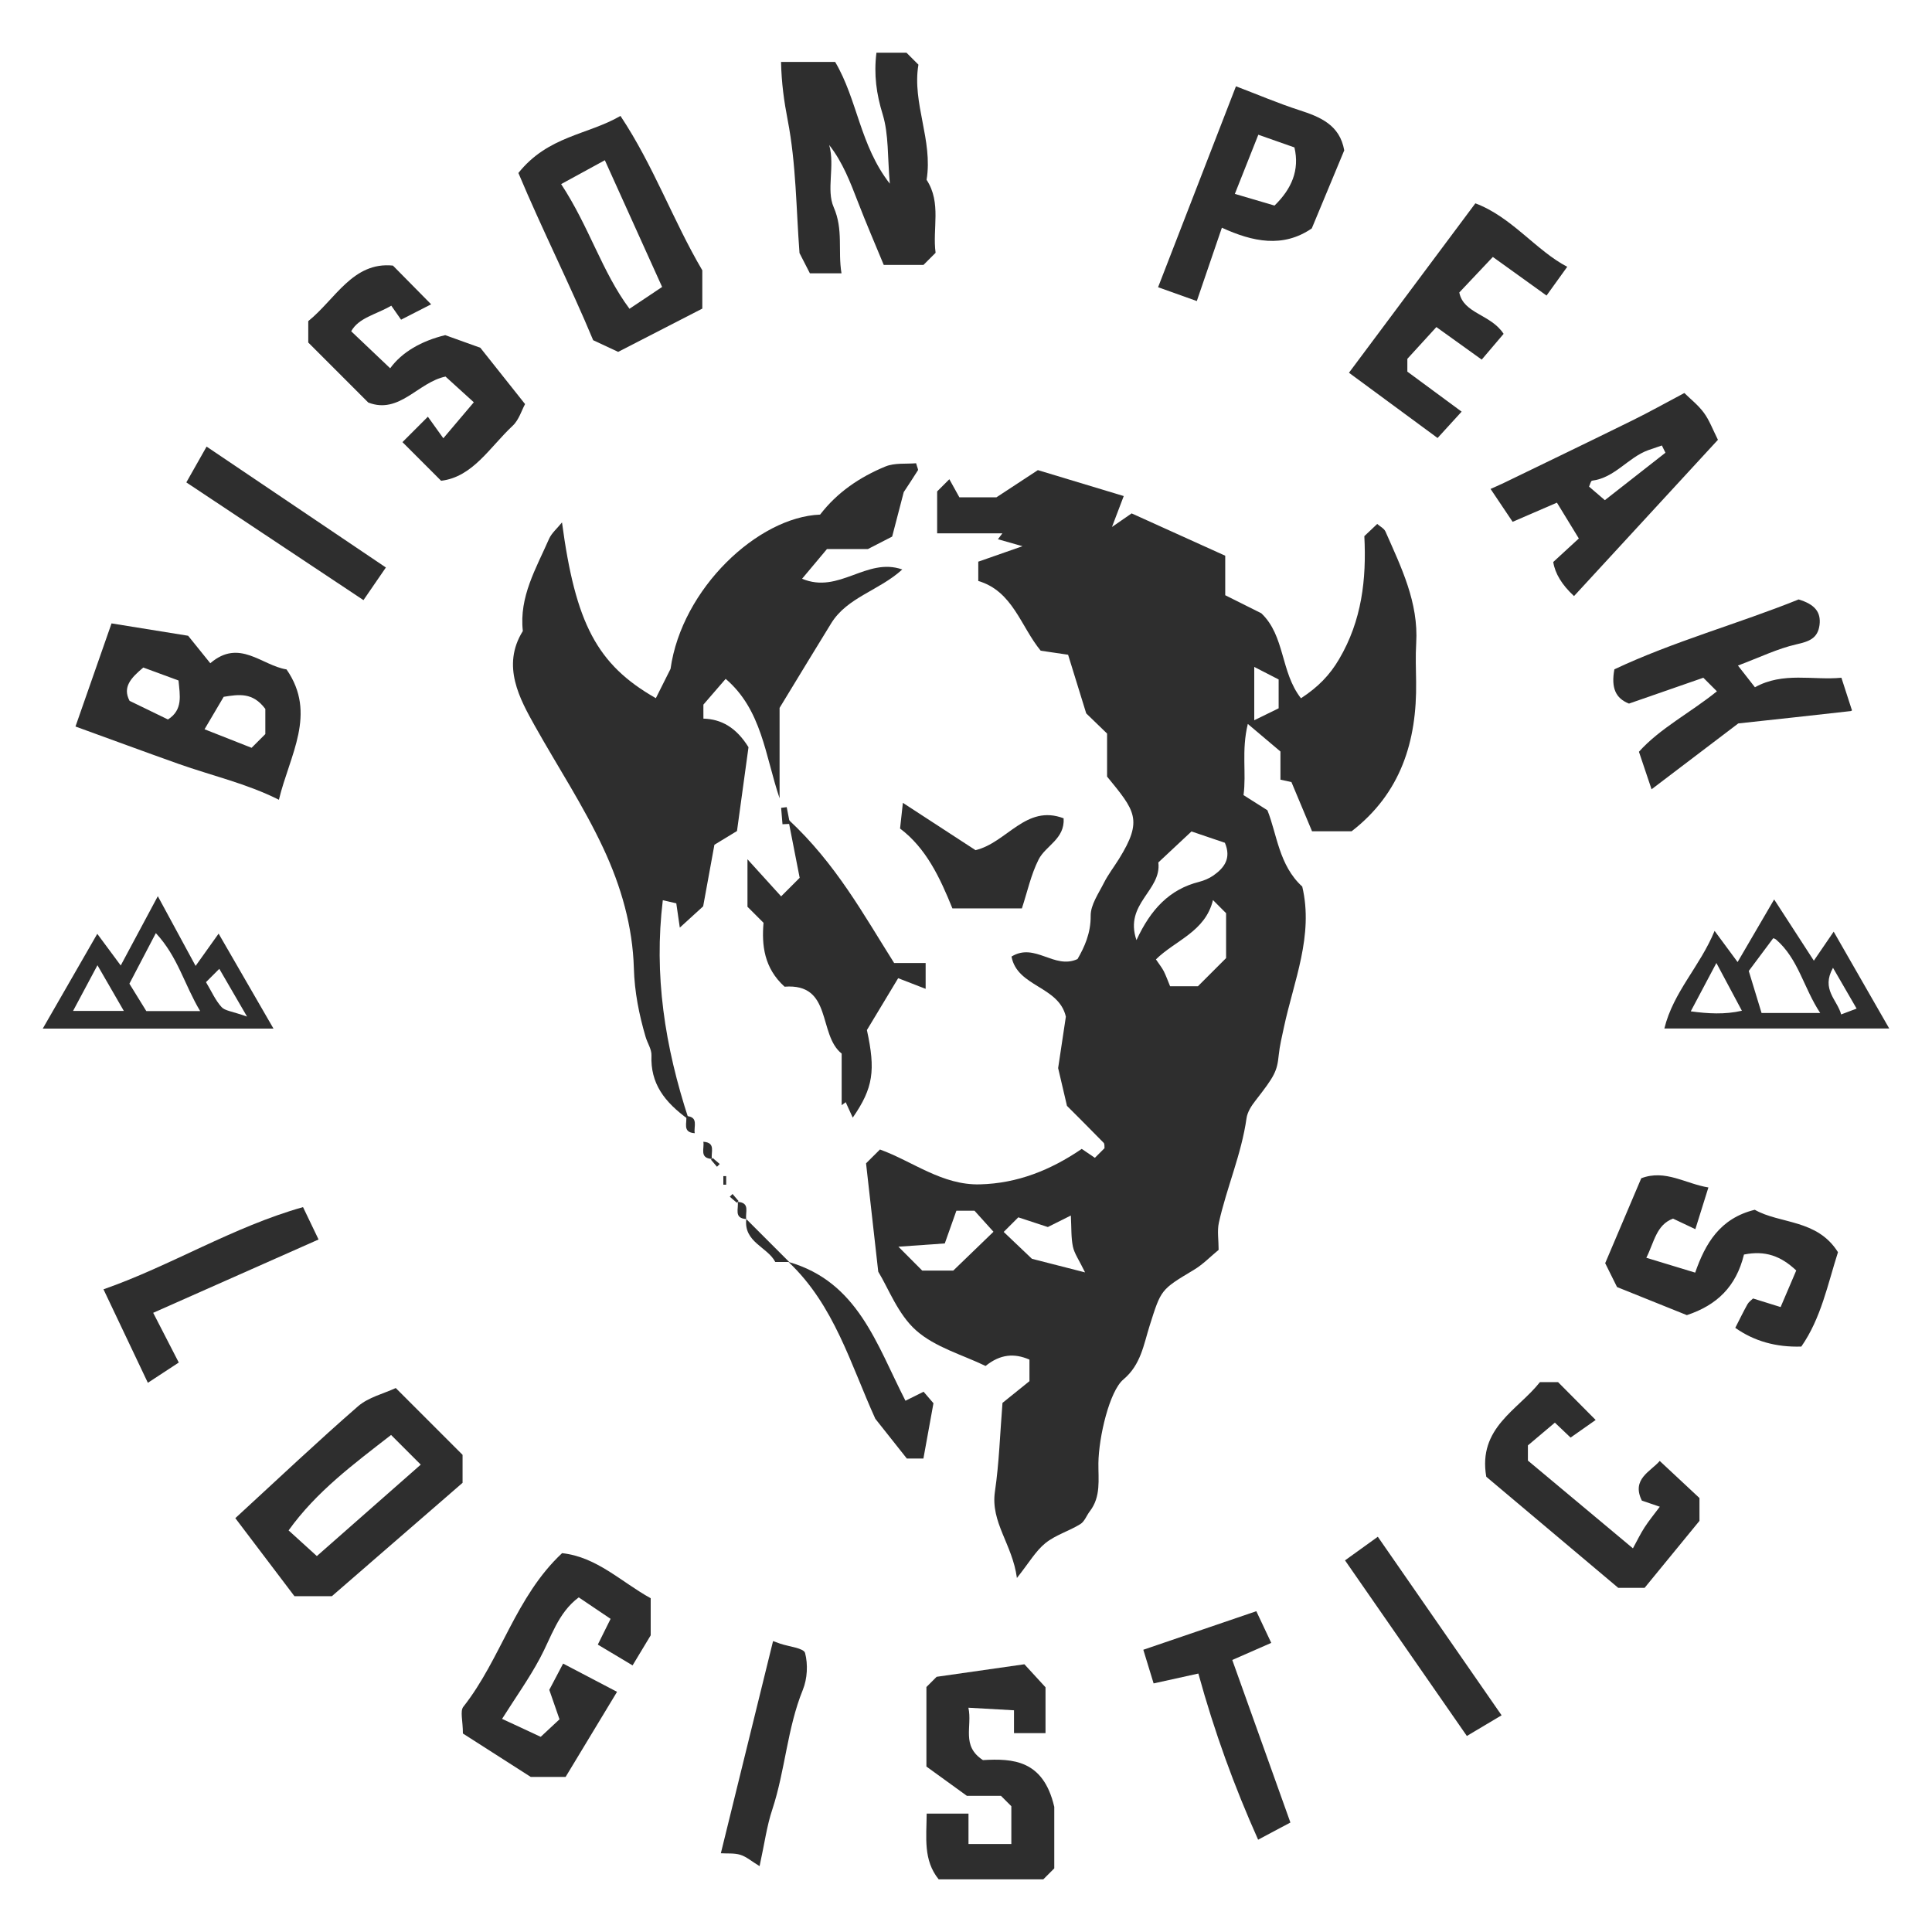
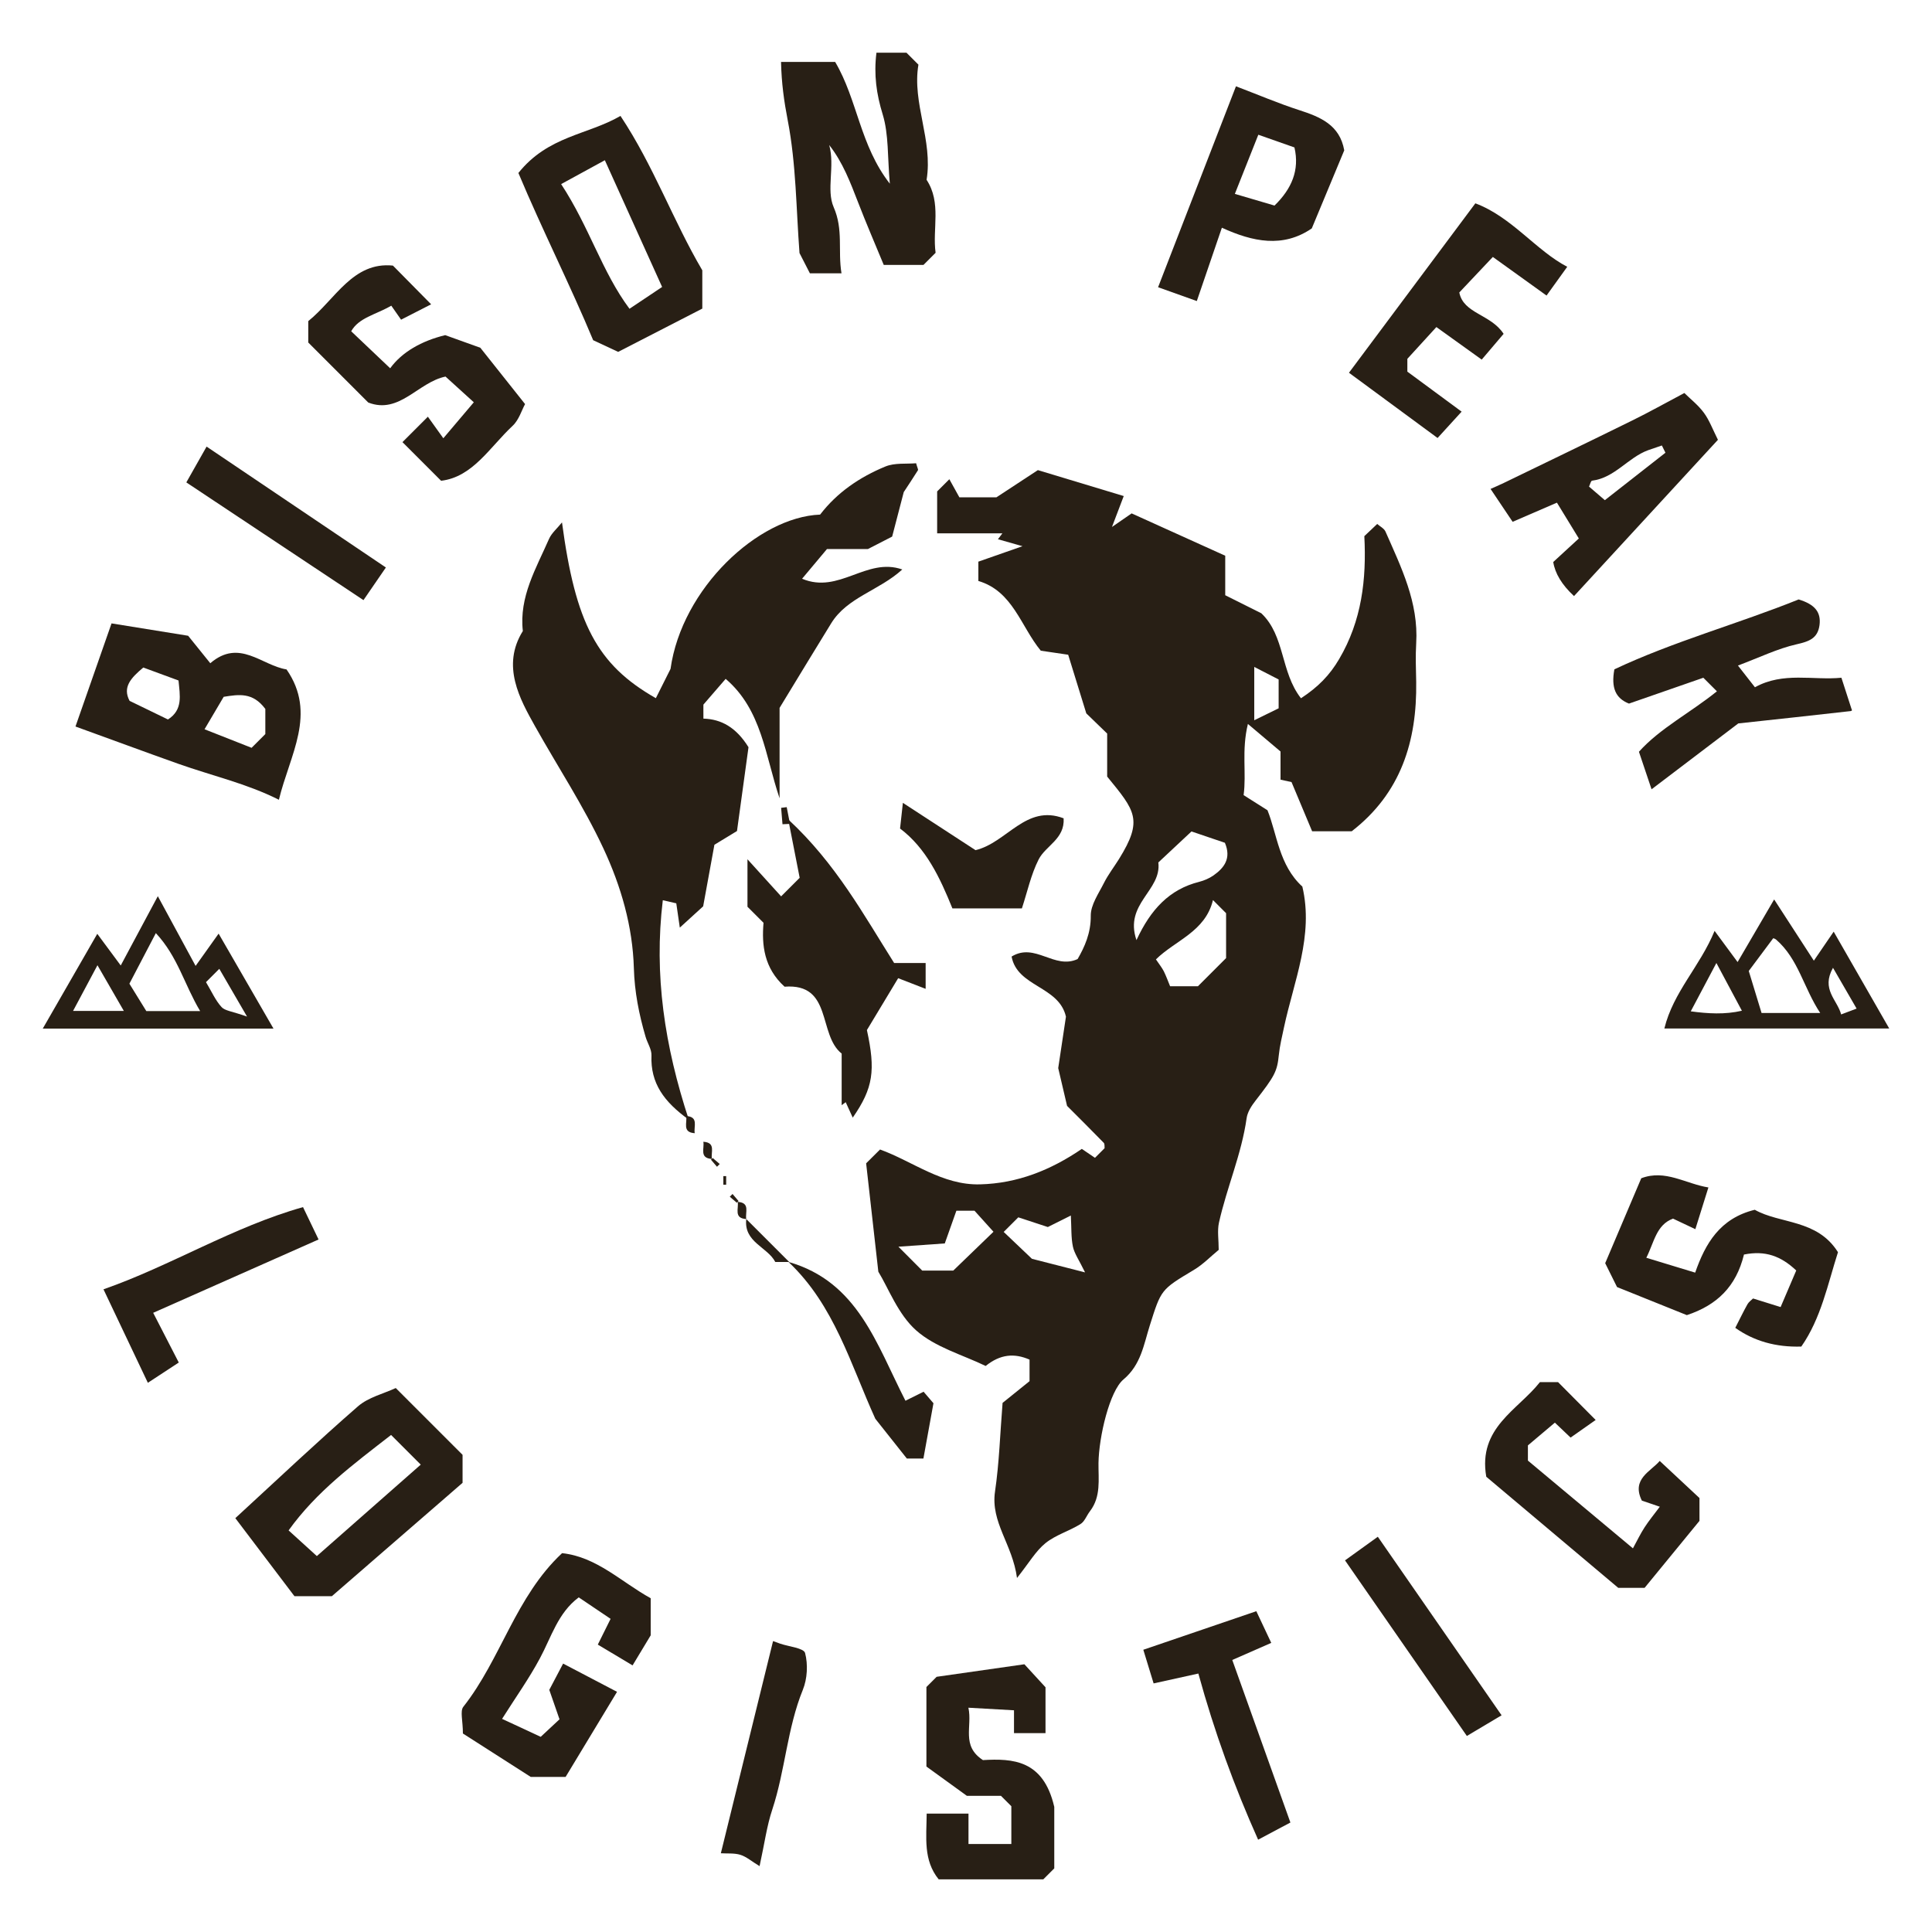
- <svg xmlns="http://www.w3.org/2000/svg" version="1.1" viewBox="0 0 225 225">
+ <svg xmlns="http://www.w3.org/2000/svg" id="Layer_1" version="1.1" viewBox="0 0 225 225">
  <defs>
    <style>
-       .cls-1 {
-         fill: #2e2e2e;
+       .st0 {
+         fill: #281f15;
      }
    </style>
  </defs>
-   <g>
-     <g id="Layer_1">
-       <g>
-         <path class="cls-1" d="M113.91,65.42c1.57-.55,2.73-.95,5.17-1.81-1.63-.46-2.25-.64-2.86-.81.17-.23.35-.46.52-.69h-7.6v-4.88c.36-.36.71-.71,1.42-1.42.45.82.91,1.65,1.17,2.11h4.31c1.73-1.13,3.3-2.16,4.83-3.17,3.47,1.05,6.72,2.03,10,3.02-.47,1.23-.76,2-1.37,3.6,1.18-.82,1.62-1.12,2.29-1.58,3.52,1.59,7.17,3.25,10.9,4.93v4.6c1.54.77,2.9,1.45,4.2,2.1,2.78,2.63,2.22,6.83,4.62,9.9,1.99-1.3,3.35-2.69,4.45-4.57,2.63-4.47,3.19-9.27,2.93-14.31.48-.46.96-.91,1.5-1.42.3.27.79.51.96.88,1.83,4.16,3.87,8.26,3.58,13.02-.09,1.49-.03,3-.01,4.5.1,6.9-1.78,12.96-7.51,17.39h-4.61c-.77-1.83-1.54-3.68-2.4-5.73-.16-.04-.61-.14-1.28-.28v-3.28c-1.2-1.01-2.28-1.93-3.8-3.21-.76,3.13-.15,5.72-.5,8.29.93.59,1.71,1.09,2.78,1.76,1.12,2.77,1.33,6.4,4.06,8.89,1.35,5.71-.99,11.01-2.14,16.41-.22,1.04-.49,2.13-.6,3.22-.19,1.9-.49,2.45-2.71,5.3-.47.6-.94,1.33-1.04,2.05-.59,4.19-2.31,8.07-3.22,12.16-.21.95-.03,1.99-.03,3.17-.91.74-1.82,1.7-2.92,2.35-3.83,2.29-3.78,2.27-5.11,6.47-.7,2.21-1.02,4.56-3.06,6.27-1.61,1.34-2.87,6.67-2.91,9.75-.02,1.91.31,3.89-.99,5.59-.39.5-.62,1.21-1.12,1.51-1.31.81-2.88,1.26-4.06,2.21-1.14.92-1.91,2.29-3.32,4.06-.53-3.95-3.09-6.47-2.56-10.07.49-3.33.59-6.72.88-10.32,1.11-.9,2.27-1.82,3.14-2.53v-2.51c-1.77-.77-3.4-.64-5.11.74-2.68-1.3-5.87-2.17-8.09-4.14-2.12-1.88-3.22-4.9-4.41-6.84-.52-4.65-.97-8.66-1.42-12.62.52-.52.99-.99,1.62-1.61,3.81,1.38,7.25,4.18,11.65,4.06,4.36-.11,8.23-1.66,11.85-4.13.55.37,1.04.7,1.53,1.04.35-.35.71-.71,1.12-1.12-.02-.18.03-.5-.1-.63-1.51-1.55-3.05-3.08-4.27-4.3-.44-1.88-.8-3.4-1.03-4.4.34-2.28.62-4.13.9-5.99-.82-3.58-5.67-3.45-6.33-7,2.74-1.68,4.98,1.55,7.69.29.8-1.39,1.55-3,1.53-5.05-.01-1.27.92-2.58,1.54-3.82.49-.97,1.17-1.85,1.75-2.78,2.84-4.57,1.88-5.61-1.38-9.6v-5.01c-.95-.91-1.9-1.84-2.43-2.35-.8-2.58-1.44-4.65-2.11-6.83-1.27-.19-2.19-.33-3.19-.47-2.32-2.81-3.25-6.94-7.27-8.12v-2.28ZM132.36,109.47c1.65-3.56,3.83-5.9,7.29-6.77.58-.15,1.17-.4,1.66-.74,1.27-.89,2.11-2,1.34-3.81-1.34-.46-2.78-.94-3.89-1.32-1.53,1.43-2.73,2.55-3.86,3.61.4,3.29-4,4.78-2.55,9.04ZM141.26,104.83c-.9,3.69-4.38,4.67-6.64,6.9.42.62.71.98.92,1.39.27.55.48,1.13.73,1.74h3.24c1.16-1.16,2.22-2.22,3.28-3.28v-5.23l-1.52-1.52ZM107.41,147.97h3.61c1.72-1.67,3.25-3.14,4.68-4.52-.75-.83-1.53-1.69-2.21-2.45h-2.11c-.47,1.33-.93,2.63-1.35,3.81-2,.14-3.56.25-5.4.38,1.14,1.14,1.96,1.96,2.78,2.79ZM126.37,148.19c-.71-1.46-1.25-2.2-1.42-3.01-.22-1.05-.16-2.15-.24-3.62-1.24.62-2.05,1.03-2.68,1.34-1.31-.43-2.45-.8-3.44-1.13-.72.72-1.19,1.19-1.7,1.7,1.18,1.12,2.36,2.25,3.29,3.13,1.9.48,3.55.9,6.18,1.58ZM148.91,79.13c-.99-.51-1.76-.9-2.84-1.46v6.21c1.05-.52,1.95-.96,2.84-1.39v-3.37Z" />
-         <path class="cls-1" d="M80.21,130.39c-2.88-2.07-4.47-4.24-4.34-7.47.03-.72-.48-1.45-.69-2.19-.76-2.6-1.28-5.19-1.36-7.97-.14-4.86-1.48-9.53-3.56-13.98-2.31-4.94-5.31-9.49-7.96-14.22-1.75-3.13-3.94-7.02-1.41-11.07-.45-3.99,1.55-7.3,3.05-10.73.3-.68.95-1.22,1.51-1.92,1.57,11.73,4.06,16.56,10.93,20.47.51-1.01,1.11-2.21,1.71-3.41,1.31-9.36,10.19-17.69,17.42-17.97,1.97-2.57,4.61-4.37,7.6-5.6,1.09-.45,2.44-.28,3.58-.38.14.53.27.73.21.82-.59.94-1.21,1.87-1.65,2.54-.49,1.88-.93,3.55-1.35,5.18-.86.44-1.68.86-2.82,1.45h-4.77c-.86,1.03-1.77,2.11-2.9,3.46,4.33,1.82,7.49-2.54,11.67-1.08-2.69,2.46-6.41,3.23-8.28,6.27-1.81,2.93-3.59,5.88-6.01,9.85v10.53c-1.68-4.97-2.06-10.31-6.28-13.91-.73.85-1.47,1.7-2.68,3.1.16-.65.1-.5.09-.35-.01.5,0,1,0,1.88,2.09.06,3.82,1.03,5.25,3.33-.4,2.92-.86,6.25-1.34,9.76-.88.53-1.81,1.1-2.63,1.6-.43,2.35-.85,4.68-1.31,7.17-.76.7-1.62,1.48-2.72,2.48-.14-.95-.26-1.81-.41-2.83-.39-.09-.84-.19-1.57-.36-1.05,8.68.21,16.97,3.03,25.56Z" />
-         <path class="cls-1" d="M103.63,21.41c-.28-3.15-.12-5.75-.83-8.08-.73-2.37-1.05-4.63-.73-7.19h3.5c.33.33.8.8,1.39,1.39-.76,4.47,1.71,8.81.95,13.41,1.76,2.69.66,5.7,1.05,8.5-.53.53-1,1-1.41,1.41h-4.63c-1.01-2.45-2.05-4.85-2.99-7.29-.9-2.31-1.76-4.63-3.36-6.67.69,2.47-.37,5.2.52,7.24,1.15,2.63.47,5.05.91,7.7h-3.68c-.38-.73-.8-1.56-1.21-2.36-.39-5.14-.39-10.39-1.37-15.45-.43-2.22-.73-4.36-.78-6.81h6.3c2.62,4.43,2.87,9.71,6.39,14.21Z" />
-         <path class="cls-1" d="M12.99,72.6c3.06.5,5.73.93,8.92,1.44.65.81,1.58,1.96,2.58,3.2,3.39-2.91,5.98.26,8.88.72,3.58,5.16.37,9.95-.89,15.18-3.75-1.89-7.8-2.8-11.69-4.18-3.92-1.39-7.82-2.84-12-4.35,1.38-3.94,2.74-7.83,4.2-12.01ZM30.89,82.55c-1.46-1.95-3.06-1.68-4.84-1.4-.65,1.1-1.34,2.27-2.23,3.78,1.91.75,3.73,1.47,5.48,2.16.64-.64,1.11-1.11,1.6-1.6v-2.94ZM20.79,79.25c-1.39-.51-2.83-1.04-4.1-1.51-1.46,1.22-2.44,2.29-1.6,3.88,1.55.76,3.02,1.47,4.47,2.17,1.77-1.13,1.39-2.8,1.23-4.54Z" />
-         <path class="cls-1" d="M27.41,176.8c5.05-4.64,9.58-8.93,14.28-13.02,1.22-1.06,3.01-1.48,4.4-2.13,2.79,2.79,5.26,5.26,7.78,7.78v3.26c-4.94,4.29-10.08,8.74-15.22,13.2h-4.36c-2.25-2.98-4.44-5.87-6.88-9.08ZM45.55,167.11c-4.41,3.43-8.7,6.6-11.94,11.12,1.21,1.1,2.25,2.04,3.29,2.99,4.2-3.7,8.14-7.17,12.1-10.65-1.33-1.33-2.39-2.39-3.46-3.46Z" />
-         <path class="cls-1" d="M60.36,20.16c3.48-4.36,8.07-4.43,11.9-6.66,3.88,5.84,6.11,12.17,9.53,17.98v4.46c-3.16,1.63-6.33,3.26-9.8,5.04-.68-.32-1.65-.77-2.91-1.36-2.66-6.39-5.93-12.85-8.71-19.48ZM65.35,21.44c3.29,5,4.76,10.23,7.96,14.52,1.44-.96,2.59-1.73,3.8-2.54-2.26-5-4.41-9.76-6.67-14.76-1.65.9-3.14,1.71-5.09,2.78Z" />
-         <path class="cls-1" d="M91.81,95.44c5.55,5.15,8.76,11.08,12.32,16.71h3.67v3.01c-1.2-.46-2.14-.83-3.2-1.24-1.16,1.94-2.35,3.9-3.64,6.04,1.02,4.69.75,6.74-1.65,10.2-.3-.65-.56-1.22-.82-1.8-.16.12-.31.23-.47.35v-6.01c-2.79-2.22-1.03-8.22-6.65-7.79-2.4-2.18-2.67-4.85-2.45-7.44l-1.87-1.87v-5.53c1.38,1.52,2.65,2.92,3.92,4.32l2.16-2.16c-.38-1.94-.8-4.11-1.33-6.8Z" />
-         <path class="cls-1" d="M53.91,201.9c0-1.51-.35-2.62.05-3.13,4.38-5.55,6.08-12.83,11.5-17.89,4.06.44,6.89,3.36,10.32,5.25v4.32c-.68,1.14-1.33,2.21-2.11,3.5-1.37-.82-2.63-1.57-4.05-2.42.51-1.03.92-1.85,1.49-3-1.25-.84-2.5-1.68-3.71-2.5-2.43,1.81-3.19,4.63-4.53,7.11-1.24,2.32-2.78,4.48-4.4,7.04.91.42,1.54.71,2.16,1,.69.32,1.39.64,2.34,1.09.73-.68,1.4-1.3,2.19-2.04-.4-1.14-.75-2.16-1.19-3.43.42-.8.98-1.86,1.61-3.06,2.19,1.15,4.24,2.23,6.28,3.29-2.14,3.54-4.14,6.84-5.99,9.91h-4.06c-2.83-1.81-5.35-3.43-7.89-5.05Z" />
-         <path class="cls-1" d="M122.78,210.4v7.19c-.47.47-.83.83-1.28,1.28h-12.18c-1.82-2.25-1.42-4.87-1.4-7.66h4.87v3.54h4.99v-4.4l-1.21-1.21h-3.97c-1.75-1.27-3.3-2.39-4.71-3.41,0-3.28,0-6.27,0-9.26.47-.47.94-.94,1.19-1.19,3.57-.51,6.89-.98,10.22-1.46.86.94,1.64,1.79,2.46,2.68v5.34h-3.67v-2.66c-1.72-.1-3.28-.18-5.31-.3.48,2.2-.87,4.42,1.69,6.1,3.49-.2,7.03-.02,8.3,5.41Z" />
-         <path class="cls-1" d="M203.1,146.11c-.91,3.73-3.15,5.89-6.65,7.05-2.72-1.09-5.43-2.18-8.13-3.27-.48-.97-.96-1.93-1.38-2.78,1.42-3.35,2.8-6.6,4.2-9.89,2.8-1.07,5.18.65,7.82,1.07-.51,1.62-.97,3.09-1.52,4.86-.84-.4-1.64-.78-2.6-1.23-1.95.72-2.19,2.74-3.11,4.56,1.86.57,3.61,1.1,5.69,1.73,1.18-3.38,2.87-6.32,6.94-7.32,2.95,1.67,7.27,1.08,9.69,4.94-1.19,3.72-1.97,7.7-4.27,10.99q-4.42.14-7.69-2.18c.47-.92.92-1.85,1.42-2.75.16-.28.46-.48.65-.67,1,.31,1.98.62,3.21,1,.65-1.53,1.24-2.91,1.82-4.26-1.79-1.69-3.61-2.35-6.07-1.86Z" />
-         <path class="cls-1" d="M51.91,43.85c-3.21.64-5.38,4.44-9.02,3.03-2.28-2.28-4.5-4.49-6.99-6.99v-2.49c3.16-2.55,5.2-6.94,9.86-6.47,1.49,1.51,2.74,2.78,4.45,4.51-.98.5-2.17,1.11-3.5,1.79.04.06-.51-.73-1.14-1.63-1.86,1.07-3.79,1.4-4.67,2.98,1.55,1.47,2.92,2.77,4.54,4.31,1.36-1.88,3.65-3.19,6.41-3.86,1.04.37,2.2.79,4.09,1.47,1.3,1.63,3.09,3.89,5.21,6.56-.39.7-.71,1.84-1.45,2.53-2.66,2.49-4.65,5.97-8.33,6.4-1.75-1.75-3.25-3.25-4.5-4.5.6-.6,1.71-1.71,2.96-2.96.35.49,1.09,1.51,1.8,2.51,1.22-1.44,2.38-2.8,3.55-4.19-.5-.46-1.72-1.56-3.28-2.98Z" />
-         <path class="cls-1" d="M199.95,80.51c-.52-.52-.99-.99-1.58-1.58-2.82.98-5.72,1.99-8.66,3.01-1.55-.61-2.1-1.82-1.7-3.99,6.86-3.24,14.47-5.32,21.46-8.14,1.83.56,2.63,1.43,2.43,2.99-.21,1.57-1.24,1.91-2.69,2.24-2.2.5-4.28,1.52-6.81,2.47.83,1.06,1.4,1.79,1.98,2.53,3.29-1.83,6.76-.79,10.07-1.11.42,1.29.8,2.46,1.22,3.77.12-.12,0,.09-.12.11-4.32.49-8.65.96-13.11,1.44-3.23,2.45-6.66,5.05-10.1,7.67-.43-1.28-.87-2.59-1.47-4.37,2.44-2.73,6.03-4.57,9.08-7.04Z" />
-         <path class="cls-1" d="M183.3,69.41q-2.1-1.95-2.41-3.96c.94-.87,1.92-1.77,2.98-2.74-.83-1.36-1.6-2.62-2.55-4.17-1.76.76-3.31,1.43-5.16,2.23-.6-.89-1.34-2.01-2.57-3.83.41-.18.98-.43,1.55-.7,4.99-2.42,9.98-4.82,14.95-7.27,1.94-.95,3.82-2.01,6.07-3.2.73.72,1.63,1.42,2.28,2.31.63.86,1.01,1.9,1.63,3.14-5.48,5.95-11.01,11.95-16.77,18.21ZM193.96,52.73c-.14-.28-.28-.56-.42-.85-.53.18-1.07.36-1.6.55-2.35.86-3.88,3.22-6.53,3.55-.14.02-.23.43-.35.69.62.53,1.21,1.03,1.84,1.58,2.51-1.97,4.78-3.75,7.05-5.52Z" />
-         <path class="cls-1" d="M139.38,35.06c-1.68-.6-3.1-1.11-4.51-1.61,3.04-7.83,6.03-15.56,9.07-23.4,2.6.99,4.94,1.99,7.35,2.77,2.48.8,4.74,1.73,5.26,4.69-1.2,2.88-2.48,5.96-3.78,9.09-3.35,2.3-6.87,1.57-10.47-.08-1.04,3.04-1.93,5.65-2.92,8.54ZM146.54,15.7c-1.07,2.7-1.9,4.79-2.73,6.88,1.75.52,3.2.95,4.62,1.36,1.99-1.94,2.94-4.12,2.32-6.77-1.53-.54-2.83-.99-4.21-1.48Z" />
-         <path class="cls-1" d="M193.29,175.47c-.92-.31-1.5-.51-2.08-.71-1.25-2.52,1.04-3.39,2.08-4.62,1.56,1.45,3.13,2.92,4.63,4.32v2.66c-2.12,2.59-4.25,5.19-6.39,7.8h-3.07c-5.13-4.32-10.33-8.69-15.37-12.94-.99-5.72,3.69-7.76,6.25-11.02h2.11c1.72,1.73,2.98,2.99,4.38,4.41-.76.53-1.83,1.28-2.92,2.05-.17-.16-.87-.83-1.83-1.74-1.08.91-2.15,1.81-3.14,2.65v1.77c4.11,3.44,8.03,6.71,12.23,10.22.52-.96.9-1.74,1.36-2.45.5-.77,1.09-1.49,1.78-2.41Z" />
-         <path class="cls-1" d="M173.86,29.92c-1.34,1.43-2.56,2.72-3.91,4.14.48,2.48,3.67,2.52,5.16,4.82-.85,1-1.75,2.07-2.55,3-1.83-1.31-3.51-2.52-5.28-3.79-.99,1.09-2.1,2.3-3.38,3.7v1.49c2.04,1.51,4.03,2.97,6.32,4.66-.91,1-1.76,1.93-2.8,3.07-3.39-2.5-6.77-4.98-10.32-7.6,4.73-6.34,9.6-12.86,14.72-19.73,4.23,1.58,7.08,5.51,10.7,7.39-.77,1.06-1.52,2.11-2.41,3.35-2.22-1.6-4.13-2.97-6.26-4.5Z" />
-         <path class="cls-1" d="M206.63,104.77c1.55,2.39,3.06,4.73,4.61,7.11.69-1.01,1.35-1.98,2.31-3.38,2.23,3.88,4.28,7.46,6.47,11.28h-26.19c1.05-4.28,4.14-7.21,5.85-11.37,1.08,1.46,1.87,2.52,2.68,3.63,1.39-2.38,2.72-4.65,4.25-7.28ZM211.98,117.97c-1.94-2.93-2.53-6.29-5.14-8.55-.17-.15-.45-.17-.35-.13-.93,1.24-1.76,2.35-2.83,3.79.46,1.5.99,3.24,1.49,4.89h6.83ZM196.91,117.78c1.98.27,3.97.39,5.95-.07-.97-1.81-1.81-3.39-2.97-5.56-1.17,2.2-2.01,3.79-2.98,5.62ZM213.47,112.71c-1.41,2.52.49,3.71.95,5.43.67-.25,1.08-.41,1.8-.68-.93-1.6-1.78-3.07-2.75-4.75Z" />
-         <path class="cls-1" d="M146.31,187.64c.73,1.55,1.25,2.65,1.74,3.69-1.56.69-2.94,1.29-4.54,1.99,2.33,6.52,4.51,12.61,6.77,18.93-1.28.68-2.32,1.23-3.76,2-2.79-6.24-5.08-12.52-6.96-19.35-1.71.38-3.47.76-5.21,1.15-.42-1.36-.77-2.52-1.2-3.92,4.09-1.4,8.47-2.89,13.16-4.49Z" />
-         <path class="cls-1" d="M11.32,108.74c.93,1.26,1.72,2.32,2.74,3.7,1.47-2.74,2.75-5.15,4.32-8.07,1.56,2.89,2.86,5.28,4.4,8.12.96-1.35,1.73-2.42,2.68-3.76,2.16,3.75,4.23,7.32,6.39,11.06H4.98c2.13-3.71,4.19-7.29,6.35-11.04ZM23.31,117.75c-1.85-3.09-2.59-6.32-5.16-9.08-1.2,2.3-2.16,4.13-3.08,5.89.73,1.18,1.38,2.23,1.97,3.19h6.27ZM14.42,117.73c-1.13-1.97-1.97-3.41-3.07-5.32-1.05,1.97-1.85,3.47-2.84,5.32h5.91ZM23.99,114.38c.65,1.08,1.09,2.11,1.81,2.9.39.44,1.22.49,2.97,1.11-1.46-2.51-2.32-3.98-3.23-5.56-.68.68-1.03,1.03-1.55,1.55Z" />
-         <path class="cls-1" d="M12.06,150.15c7.8-2.72,15.07-7.27,23.23-9.57.74,1.54,1.28,2.65,1.81,3.77-6.51,2.89-12.84,5.69-19.26,8.54,1.1,2.13,1.99,3.87,2.98,5.79-1.02.67-2.18,1.43-3.6,2.36-1.7-3.58-3.39-7.15-5.17-10.89Z" />
-         <path class="cls-1" d="M110.92,105.8c-1.46-3.61-3.07-7.03-6.1-9.31.12-1.03.2-1.79.33-2.99,3.12,2.03,5.84,3.81,8.46,5.51,3.67-.88,5.87-5.38,10.26-3.71.15,2.41-2.09,3.18-2.91,4.79-.89,1.76-1.31,3.75-1.95,5.7h-8.09Z" />
-         <path class="cls-1" d="M174.88,199.76c-1.31.78-2.64,1.57-4.05,2.41-4.71-6.79-9.32-13.43-14.19-20.45,1.19-.86,2.4-1.73,3.82-2.75,4.77,6.88,9.54,13.76,14.42,20.8Z" />
-         <path class="cls-1" d="M21.7,56.18c.76-1.33,1.52-2.68,2.36-4.17,7.1,4.78,14.04,9.47,20.88,14.08-.98,1.42-1.77,2.58-2.61,3.8-6.74-4.48-13.59-9.03-20.63-13.71Z" />
-         <path class="cls-1" d="M88.46,217.33c-.93-.56-1.53-1.1-2.24-1.32-.72-.22-1.53-.13-2.27-.18,2.07-8.42,4.07-16.53,6.08-24.71.37.13.6.22.83.3,1.02.35,2.75.51,2.9,1.09.35,1.33.26,3-.26,4.28-1.83,4.5-2.05,9.38-3.56,13.95-.64,1.91-.9,3.95-1.48,6.59Z" />
-         <path class="cls-1" d="M91.85,146.97c8.07,2.32,10.22,9.57,13.6,16.16.66-.33,1.33-.66,2.11-1.05.3.35.72.84,1.15,1.34-.37,2.05-.76,4.18-1.17,6.44h-1.93c-1.31-1.66-2.49-3.15-3.67-4.63-2.88-6.33-4.77-13.22-10.1-18.25Z" />
-         <path class="cls-1" d="M91.91,146.97h-1.62c-.91-1.76-3.69-2.29-3.38-5,1.67,1.67,3.33,3.33,5,5Z" />
-         <path class="cls-1" d="M85.91,139.97c1.5.09.85,1.24,1,2-1.5-.09-.85-1.24-1-2Z" />
-         <path class="cls-1" d="M82.91,134.97c-1.5-.09-.85-1.24-1-2,1.5.09.85,1.24,1,2Z" />
-         <path class="cls-1" d="M79.91,129.97c1.5.09.85,1.24,1,2-1.5-.09-.85-1.24-1-2Z" />
-         <path class="cls-1" d="M91.13,96c-.05-.64-.11-1.28-.16-1.92.22-.03.43-.05.65-.08.13.65.25,1.3.38,1.95-.29.01-.58.03-.86.04Z" />
-         <path class="cls-1" d="M84.24,137.97v-1h.33v1h-.33Z" />
-         <path class="cls-1" d="M83,134.86l.82.7-.32.32c-.23-.27-.46-.54-.7-.82.07-.07.13-.13.2-.2Z" />
-         <path class="cls-1" d="M81.91,132.97c-.33-.33-.67-.67-1-1,.33.33.67.67,1,1Z" />
-         <path class="cls-1" d="M85.81,140.07c-.27-.23-.54-.46-.82-.7l.32-.32c.23.27.46.54.7.82-.07.07-.13.13-.2.2Z" />
-       </g>
+   <g id="Layer_11">
+     <g>
+       <path class="st0" d="M113.91,65.42c1.57-.55,2.73-.95,5.17-1.81-1.63-.46-2.25-.64-2.86-.81.17-.23.35-.46.52-.69h-7.6v-4.88l1.42-1.42c.45.82.91,1.65,1.17,2.11h4.31c1.73-1.13,3.3-2.16,4.83-3.17,3.47,1.05,6.72,2.03,10,3.02-.47,1.23-.76,2-1.37,3.6,1.18-.82,1.62-1.12,2.29-1.58,3.52,1.59,7.17,3.25,10.9,4.93v4.6l4.2,2.1c2.78,2.63,2.22,6.83,4.62,9.9,1.99-1.3,3.35-2.69,4.45-4.57,2.63-4.47,3.19-9.27,2.93-14.31.48-.46.96-.91,1.5-1.42.3.27.79.51.96.88,1.83,4.16,3.87,8.26,3.58,13.02-.09,1.49-.03,3,0,4.5.1,6.9-1.78,12.96-7.51,17.39h-4.61c-.77-1.83-1.54-3.68-2.4-5.73-.16-.04-.61-.14-1.28-.28v-3.28c-1.2-1.01-2.28-1.93-3.8-3.21-.76,3.13-.15,5.72-.5,8.29.93.59,1.71,1.09,2.78,1.76,1.12,2.77,1.33,6.4,4.06,8.89,1.35,5.71-.99,11.01-2.14,16.41-.22,1.04-.49,2.13-.6,3.22-.19,1.9-.49,2.45-2.71,5.3-.47.6-.94,1.33-1.04,2.05-.59,4.19-2.31,8.07-3.22,12.16-.21.95-.03,1.99-.03,3.17-.91.74-1.82,1.7-2.92,2.35-3.83,2.29-3.78,2.27-5.11,6.47-.7,2.21-1.02,4.56-3.06,6.27-1.61,1.34-2.87,6.67-2.91,9.75-.02,1.91.31,3.89-.99,5.59-.39.5-.62,1.21-1.12,1.51-1.31.81-2.88,1.26-4.06,2.21-1.14.92-1.91,2.29-3.32,4.06-.53-3.95-3.09-6.47-2.56-10.07.49-3.33.59-6.72.88-10.32,1.11-.9,2.27-1.82,3.14-2.53v-2.51c-1.77-.77-3.4-.64-5.11.74-2.68-1.3-5.87-2.17-8.09-4.14-2.12-1.88-3.22-4.9-4.41-6.84-.52-4.65-.97-8.66-1.42-12.62.52-.52.99-.99,1.62-1.61,3.81,1.38,7.25,4.18,11.65,4.06,4.36-.11,8.23-1.66,11.85-4.13.55.37,1.04.7,1.53,1.04.35-.35.71-.71,1.12-1.12-.02-.18.03-.5-.1-.63-1.51-1.55-3.05-3.08-4.27-4.3-.44-1.88-.8-3.4-1.03-4.4.34-2.28.62-4.13.9-5.99-.82-3.58-5.67-3.45-6.33-7,2.74-1.68,4.98,1.55,7.69.29.8-1.39,1.55-3,1.53-5.05-.01-1.27.92-2.58,1.54-3.82.49-.97,1.17-1.85,1.75-2.78,2.84-4.57,1.88-5.61-1.38-9.6v-5.01c-.95-.91-1.9-1.84-2.43-2.35-.8-2.58-1.44-4.65-2.11-6.83-1.27-.19-2.19-.33-3.19-.47-2.32-2.81-3.25-6.94-7.27-8.12v-2.28l-.02.04h0ZM132.36,109.47c1.65-3.56,3.83-5.9,7.29-6.77.58-.15,1.17-.4,1.66-.74,1.27-.89,2.11-2,1.34-3.81-1.34-.46-2.78-.94-3.89-1.32-1.53,1.43-2.73,2.55-3.86,3.61.4,3.29-4,4.78-2.55,9.04h.01ZM141.26,104.83c-.9,3.69-4.38,4.67-6.64,6.9.42.62.71.98.92,1.39.27.55.48,1.13.73,1.74h3.24l3.28-3.28v-5.23l-1.52-1.52h0ZM107.41,147.97h3.61c1.72-1.67,3.25-3.14,4.68-4.52-.75-.83-1.53-1.69-2.21-2.45h-2.11c-.47,1.33-.93,2.63-1.35,3.81-2,.14-3.56.25-5.4.38,1.14,1.14,1.96,1.96,2.78,2.79h0ZM126.37,148.19c-.71-1.46-1.25-2.2-1.42-3.01-.22-1.05-.16-2.15-.24-3.62-1.24.62-2.05,1.03-2.68,1.34-1.31-.43-2.45-.8-3.44-1.13l-1.7,1.7c1.18,1.12,2.36,2.25,3.29,3.13,1.9.48,3.55.9,6.18,1.58h0ZM148.91,79.13c-.99-.51-1.76-.9-2.84-1.46v6.21c1.05-.52,1.95-.96,2.84-1.39v-3.37h0Z" />
+       <path class="st0" d="M80.21,130.39c-2.88-2.07-4.47-4.24-4.34-7.47.03-.72-.48-1.45-.69-2.19-.76-2.6-1.28-5.19-1.36-7.97-.14-4.86-1.48-9.53-3.56-13.98-2.31-4.94-5.31-9.49-7.96-14.22-1.75-3.13-3.94-7.02-1.41-11.07-.45-3.99,1.55-7.3,3.05-10.73.3-.68.95-1.22,1.51-1.92,1.57,11.73,4.06,16.56,10.93,20.47.51-1.01,1.11-2.21,1.71-3.41,1.31-9.36,10.19-17.69,17.42-17.97,1.97-2.57,4.61-4.37,7.6-5.6,1.09-.45,2.44-.28,3.58-.38.14.53.27.73.21.82-.59.94-1.21,1.87-1.65,2.54-.49,1.88-.93,3.55-1.35,5.18-.86.44-1.68.86-2.82,1.45h-4.77c-.86,1.03-1.77,2.11-2.9,3.46,4.33,1.82,7.49-2.54,11.67-1.08-2.69,2.46-6.41,3.23-8.28,6.27-1.81,2.93-3.59,5.88-6.01,9.85v10.53c-1.68-4.97-2.06-10.31-6.28-13.91-.73.85-1.47,1.7-2.68,3.1.16-.65.1-.5.09-.35-.01.5,0,1,0,1.88,2.09.06,3.82,1.03,5.25,3.33-.4,2.92-.86,6.25-1.34,9.76-.88.53-1.81,1.1-2.63,1.6-.43,2.35-.85,4.68-1.31,7.17-.76.7-1.62,1.48-2.72,2.48-.14-.95-.26-1.81-.41-2.83-.39-.09-.84-.19-1.57-.36-1.05,8.68.21,16.97,3.03,25.56h0Z" />
+       <path class="st0" d="M103.63,21.41c-.28-3.15-.12-5.75-.83-8.08-.73-2.37-1.05-4.63-.73-7.19h3.5c.33.33.8.8,1.39,1.39-.76,4.47,1.71,8.81.95,13.41,1.76,2.69.66,5.7,1.05,8.5-.53.53-1,1-1.41,1.41h-4.63c-1.01-2.45-2.05-4.85-2.99-7.29-.9-2.31-1.76-4.63-3.36-6.67.69,2.47-.37,5.2.52,7.24,1.15,2.63.47,5.05.91,7.7h-3.68c-.38-.73-.8-1.56-1.21-2.36-.39-5.14-.39-10.39-1.37-15.45-.43-2.22-.73-4.36-.78-6.81h6.3c2.62,4.43,2.87,9.71,6.39,14.21h-.02Z" />
+       <path class="st0" d="M12.99,72.6c3.06.5,5.73.93,8.92,1.44.65.81,1.58,1.96,2.58,3.2,3.39-2.91,5.98.26,8.88.72,3.58,5.16.37,9.95-.89,15.18-3.75-1.89-7.8-2.8-11.69-4.18-3.92-1.39-7.82-2.84-12-4.35,1.38-3.94,2.74-7.83,4.2-12.01ZM30.89,82.55c-1.46-1.95-3.06-1.68-4.84-1.4-.65,1.1-1.34,2.27-2.23,3.78,1.91.75,3.73,1.47,5.48,2.16.64-.64,1.11-1.11,1.6-1.6v-2.94h-.01ZM20.79,79.25c-1.39-.51-2.83-1.04-4.1-1.51-1.46,1.22-2.44,2.29-1.6,3.88,1.55.76,3.02,1.47,4.47,2.17,1.77-1.13,1.39-2.8,1.23-4.54Z" />
+       <path class="st0" d="M27.41,176.8c5.05-4.64,9.58-8.93,14.28-13.02,1.22-1.06,3.01-1.48,4.4-2.13,2.79,2.79,5.26,5.26,7.78,7.78v3.26c-4.94,4.29-10.08,8.74-15.22,13.2h-4.36c-2.25-2.98-4.44-5.87-6.88-9.08h0ZM45.55,167.11c-4.41,3.43-8.7,6.6-11.94,11.12,1.21,1.1,2.25,2.04,3.29,2.99,4.2-3.7,8.14-7.17,12.1-10.65-1.33-1.33-2.39-2.39-3.46-3.46h0Z" />
+       <path class="st0" d="M60.36,20.16c3.48-4.36,8.07-4.43,11.9-6.66,3.88,5.84,6.11,12.17,9.53,17.98v4.46c-3.16,1.63-6.33,3.26-9.8,5.04-.68-.32-1.65-.77-2.91-1.36-2.66-6.39-5.93-12.85-8.71-19.48v.02h0ZM65.35,21.44c3.29,5,4.76,10.23,7.96,14.52,1.44-.96,2.59-1.73,3.8-2.54-2.26-5-4.41-9.76-6.67-14.76-1.65.9-3.14,1.71-5.09,2.78Z" />
+       <path class="st0" d="M91.81,95.44c5.55,5.15,8.76,11.08,12.32,16.71h3.67v3.01c-1.2-.46-2.14-.83-3.2-1.24-1.16,1.94-2.35,3.9-3.64,6.04,1.02,4.69.75,6.74-1.65,10.2-.3-.65-.56-1.22-.82-1.8-.16.12-.31.23-.47.35v-6.01c-2.79-2.22-1.03-8.22-6.65-7.79-2.4-2.18-2.67-4.85-2.45-7.44l-1.87-1.87v-5.53c1.38,1.52,2.65,2.92,3.92,4.32l2.16-2.16c-.38-1.94-.8-4.11-1.33-6.8h.01Z" />
+       <path class="st0" d="M53.91,201.9c0-1.51-.35-2.62.05-3.13,4.38-5.55,6.08-12.83,11.5-17.89,4.06.44,6.89,3.36,10.32,5.25v4.32c-.68,1.14-1.33,2.21-2.11,3.5-1.37-.82-2.63-1.57-4.05-2.42.51-1.03.92-1.85,1.49-3-1.25-.84-2.5-1.68-3.71-2.5-2.43,1.81-3.19,4.63-4.53,7.11-1.24,2.32-2.78,4.48-4.4,7.04.91.42,1.54.71,2.16,1,.69.32,1.39.64,2.34,1.09.73-.68,1.4-1.3,2.19-2.04-.4-1.14-.75-2.16-1.19-3.43.42-.8.98-1.86,1.61-3.06,2.19,1.15,4.24,2.23,6.28,3.29-2.14,3.54-4.14,6.84-5.99,9.91h-4.06c-2.83-1.81-5.35-3.43-7.89-5.05h0Z" />
+       <path class="st0" d="M122.78,210.4v7.19l-1.28,1.28h-12.18c-1.82-2.25-1.42-4.87-1.4-7.66h4.87v3.54h4.99v-4.4l-1.21-1.21h-3.97c-1.75-1.27-3.3-2.39-4.71-3.41v-9.26l1.19-1.19c3.57-.51,6.89-.98,10.22-1.46.86.94,1.64,1.79,2.46,2.68v5.34h-3.67v-2.66c-1.72-.1-3.28-.18-5.31-.3.48,2.2-.87,4.42,1.69,6.1,3.49-.2,7.03-.02,8.3,5.41h0Z" />
+       <path class="st0" d="M203.1,146.11c-.91,3.73-3.15,5.89-6.65,7.05-2.72-1.09-5.43-2.18-8.13-3.27-.48-.97-.96-1.93-1.38-2.78,1.42-3.35,2.8-6.6,4.2-9.89,2.8-1.07,5.18.65,7.82,1.07-.51,1.62-.97,3.09-1.52,4.86-.84-.4-1.64-.78-2.6-1.23-1.95.72-2.19,2.74-3.11,4.56,1.86.57,3.61,1.1,5.69,1.73,1.18-3.38,2.87-6.32,6.94-7.32,2.95,1.67,7.27,1.08,9.69,4.94-1.19,3.72-1.97,7.7-4.27,10.99-2.95.09-5.51-.63-7.69-2.18.47-.92.92-1.85,1.42-2.75.16-.28.46-.48.65-.67,1,.31,1.98.62,3.21,1,.65-1.53,1.24-2.91,1.82-4.26-1.79-1.69-3.61-2.35-6.07-1.86h-.02,0Z" />
+       <path class="st0" d="M51.91,43.85c-3.21.64-5.38,4.44-9.02,3.03-2.28-2.28-4.5-4.49-6.99-6.99v-2.49c3.16-2.55,5.2-6.94,9.86-6.47,1.49,1.51,2.74,2.78,4.45,4.51-.98.5-2.17,1.11-3.5,1.79.04.06-.51-.73-1.14-1.63-1.86,1.07-3.79,1.4-4.67,2.98,1.55,1.47,2.92,2.77,4.54,4.31,1.36-1.88,3.65-3.19,6.41-3.86,1.04.37,2.2.79,4.09,1.47,1.3,1.63,3.09,3.89,5.21,6.56-.39.7-.71,1.84-1.45,2.53-2.66,2.49-4.65,5.97-8.33,6.4l-4.5-4.5,2.96-2.96c.35.49,1.09,1.51,1.8,2.51,1.22-1.44,2.38-2.8,3.55-4.19-.5-.46-1.72-1.56-3.28-2.98v-.02h0Z" />
+       <path class="st0" d="M199.95,80.51c-.52-.52-.99-.99-1.58-1.58-2.82.98-5.72,1.99-8.66,3.01-1.55-.61-2.1-1.82-1.7-3.99,6.86-3.24,14.47-5.32,21.46-8.14,1.83.56,2.63,1.43,2.43,2.99-.21,1.57-1.24,1.91-2.69,2.24-2.2.5-4.28,1.52-6.81,2.47.83,1.06,1.4,1.79,1.98,2.53,3.29-1.83,6.76-.79,10.07-1.11.42,1.29.8,2.46,1.22,3.77.12-.12,0,.09-.12.11-4.32.49-8.65.96-13.11,1.44-3.23,2.45-6.66,5.05-10.1,7.67-.43-1.28-.87-2.59-1.47-4.37,2.44-2.73,6.03-4.57,9.08-7.04h0Z" />
+       <path class="st0" d="M183.3,69.41c-1.4-1.3-2.2-2.62-2.41-3.96.94-.87,1.92-1.77,2.98-2.74-.83-1.36-1.6-2.62-2.55-4.17-1.76.76-3.31,1.43-5.16,2.23-.6-.89-1.34-2.01-2.57-3.83.41-.18.98-.43,1.55-.7,4.99-2.42,9.98-4.82,14.95-7.27,1.94-.95,3.82-2.01,6.07-3.2.73.72,1.63,1.42,2.28,2.31.63.86,1.01,1.9,1.63,3.14-5.48,5.95-11.01,11.95-16.77,18.21v-.02h0ZM193.96,52.73c-.14-.28-.28-.56-.42-.85-.53.18-1.07.36-1.6.55-2.35.86-3.88,3.22-6.53,3.55-.14.02-.23.43-.35.69.62.53,1.21,1.03,1.84,1.58,2.51-1.97,4.78-3.75,7.05-5.52h.01Z" />
+       <path class="st0" d="M139.38,35.06c-1.68-.6-3.1-1.11-4.51-1.61,3.04-7.83,6.03-15.56,9.07-23.4,2.6.99,4.94,1.99,7.35,2.77,2.48.8,4.74,1.73,5.26,4.69-1.2,2.88-2.48,5.96-3.78,9.09-3.35,2.3-6.87,1.57-10.47-.08-1.04,3.04-1.93,5.65-2.92,8.54ZM146.54,15.7c-1.07,2.7-1.9,4.79-2.73,6.88,1.75.52,3.2.95,4.62,1.36,1.99-1.94,2.94-4.12,2.32-6.77-1.53-.54-2.83-.99-4.21-1.48h0Z" />
+       <path class="st0" d="M193.29,175.47c-.92-.31-1.5-.51-2.08-.71-1.25-2.52,1.04-3.39,2.08-4.62,1.56,1.45,3.13,2.92,4.63,4.32v2.66c-2.12,2.59-4.25,5.19-6.39,7.8h-3.07c-5.13-4.32-10.33-8.69-15.37-12.94-.99-5.72,3.69-7.76,6.25-11.02h2.11c1.72,1.73,2.98,2.99,4.38,4.41-.76.53-1.83,1.28-2.92,2.05-.17-.16-.87-.83-1.83-1.74-1.08.91-2.15,1.81-3.14,2.65v1.77c4.11,3.44,8.03,6.71,12.23,10.22.52-.96.9-1.74,1.36-2.45.5-.77,1.09-1.49,1.78-2.41h-.02Z" />
+       <path class="st0" d="M173.86,29.92c-1.34,1.43-2.56,2.72-3.91,4.14.48,2.48,3.67,2.52,5.16,4.82-.85,1-1.75,2.07-2.55,3-1.83-1.31-3.51-2.52-5.28-3.79-.99,1.09-2.1,2.3-3.38,3.7v1.49c2.04,1.51,4.03,2.97,6.32,4.66-.91,1-1.76,1.93-2.8,3.07-3.39-2.5-6.77-4.98-10.32-7.6,4.73-6.34,9.6-12.86,14.72-19.73,4.23,1.58,7.08,5.51,10.7,7.39-.77,1.06-1.52,2.11-2.41,3.35-2.22-1.6-4.13-2.97-6.26-4.5h0Z" />
+       <path class="st0" d="M206.63,104.77c1.55,2.39,3.06,4.73,4.61,7.11.69-1.01,1.35-1.98,2.31-3.38,2.23,3.88,4.28,7.46,6.47,11.28h-26.19c1.05-4.28,4.14-7.21,5.85-11.37,1.08,1.46,1.87,2.52,2.68,3.63,1.39-2.38,2.72-4.65,4.25-7.28h.02ZM211.98,117.97c-1.94-2.93-2.53-6.29-5.14-8.55-.17-.15-.45-.17-.35-.13-.93,1.24-1.76,2.35-2.83,3.79.46,1.5.99,3.24,1.49,4.89h6.83ZM196.91,117.78c1.98.27,3.97.39,5.95-.07-.97-1.81-1.81-3.39-2.97-5.56-1.17,2.2-2.01,3.79-2.98,5.62h0ZM213.47,112.71c-1.41,2.52.49,3.71.95,5.43.67-.25,1.08-.41,1.8-.68-.93-1.6-1.78-3.07-2.75-4.75Z" />
+       <path class="st0" d="M146.31,187.64c.73,1.55,1.25,2.65,1.74,3.69-1.56.69-2.94,1.29-4.54,1.99,2.33,6.52,4.51,12.61,6.77,18.93-1.28.68-2.32,1.23-3.76,2-2.79-6.24-5.08-12.52-6.96-19.35-1.71.38-3.47.76-5.21,1.15-.42-1.36-.77-2.52-1.2-3.92,4.09-1.4,8.47-2.89,13.16-4.49h0Z" />
+       <path class="st0" d="M11.32,108.74c.93,1.26,1.72,2.32,2.74,3.7,1.47-2.74,2.75-5.15,4.32-8.07,1.56,2.89,2.86,5.28,4.4,8.12.96-1.35,1.73-2.42,2.68-3.76,2.16,3.75,4.23,7.32,6.39,11.06H4.98c2.13-3.71,4.19-7.29,6.35-11.04h-.01ZM23.31,117.75c-1.85-3.09-2.59-6.32-5.16-9.08-1.2,2.3-2.16,4.13-3.08,5.89.73,1.18,1.38,2.23,1.97,3.19h6.27ZM14.42,117.73c-1.13-1.97-1.97-3.41-3.07-5.32-1.05,1.97-1.85,3.47-2.84,5.32h5.91ZM23.99,114.38c.65,1.08,1.09,2.11,1.81,2.9.39.44,1.22.49,2.97,1.11-1.46-2.51-2.32-3.98-3.23-5.56-.68.68-1.03,1.03-1.55,1.55Z" />
+       <path class="st0" d="M12.06,150.15c7.8-2.72,15.07-7.27,23.23-9.57.74,1.54,1.28,2.65,1.81,3.77-6.51,2.89-12.84,5.69-19.26,8.54,1.1,2.13,1.99,3.87,2.98,5.79-1.02.67-2.18,1.43-3.6,2.36-1.7-3.58-3.39-7.15-5.17-10.89h0Z" />
+       <path class="st0" d="M110.92,105.8c-1.46-3.61-3.07-7.03-6.1-9.31.12-1.03.2-1.79.33-2.99,3.12,2.03,5.84,3.81,8.46,5.51,3.67-.88,5.87-5.38,10.26-3.71.15,2.41-2.09,3.18-2.91,4.79-.89,1.76-1.31,3.75-1.95,5.7h-8.09Z" />
+       <path class="st0" d="M174.88,199.76c-1.31.78-2.64,1.57-4.05,2.41-4.71-6.79-9.32-13.43-14.19-20.45,1.19-.86,2.4-1.73,3.82-2.75,4.77,6.88,9.54,13.76,14.42,20.8h0Z" />
+       <path class="st0" d="M21.7,56.18c.76-1.33,1.52-2.68,2.36-4.17,7.1,4.78,14.04,9.47,20.88,14.08-.98,1.42-1.77,2.58-2.61,3.8-6.74-4.48-13.59-9.03-20.63-13.71Z" />
+       <path class="st0" d="M88.46,217.33c-.93-.56-1.53-1.1-2.24-1.32-.72-.22-1.53-.13-2.27-.18,2.07-8.42,4.07-16.53,6.08-24.71.37.13.6.22.83.3,1.02.35,2.75.51,2.9,1.09.35,1.33.26,3-.26,4.28-1.83,4.5-2.05,9.38-3.56,13.95-.64,1.91-.9,3.95-1.48,6.59h0Z" />
+       <path class="st0" d="M91.85,146.97c8.07,2.32,10.22,9.57,13.6,16.16.66-.33,1.33-.66,2.11-1.05.3.35.72.84,1.15,1.34-.37,2.05-.76,4.18-1.17,6.44h-1.93c-1.31-1.66-2.49-3.15-3.67-4.63-2.88-6.33-4.77-13.22-10.1-18.25h0Z" />
+       <path class="st0" d="M91.91,146.97h-1.62c-.91-1.76-3.69-2.29-3.38-5l5,5Z" />
+       <path class="st0" d="M85.91,139.97c1.5.09.85,1.24,1,2-1.5-.09-.85-1.24-1-2Z" />
+       <path class="st0" d="M82.91,134.97c-1.5-.09-.85-1.24-1-2,1.5.09.85,1.24,1,2Z" />
+       <path class="st0" d="M79.91,129.97c1.5.09.85,1.24,1,2-1.5-.09-.85-1.24-1-2Z" />
+       <path class="st0" d="M91.13,96c-.05-.64-.11-1.28-.16-1.92.22-.03.43-.05.65-.08.13.65.25,1.3.38,1.95-.29.01-.58.03-.86.04h0Z" />
+       <path class="st0" d="M84.24,137.97v-1h.33v1h-.33Z" />
+       <path class="st0" d="M83,134.86l.82.7-.32.32c-.23-.27-.46-.54-.7-.82.07-.07.13-.13.2-.2Z" />
+       <path class="st0" d="M81.91,132.97l-1-1,1,1Z" />
+       <path class="st0" d="M85.81,140.07c-.27-.23-.54-.46-.82-.7l.32-.32c.23.27.46.54.7.82-.07.07-.13.13-.2.2Z" />
    </g>
  </g>
</svg>
